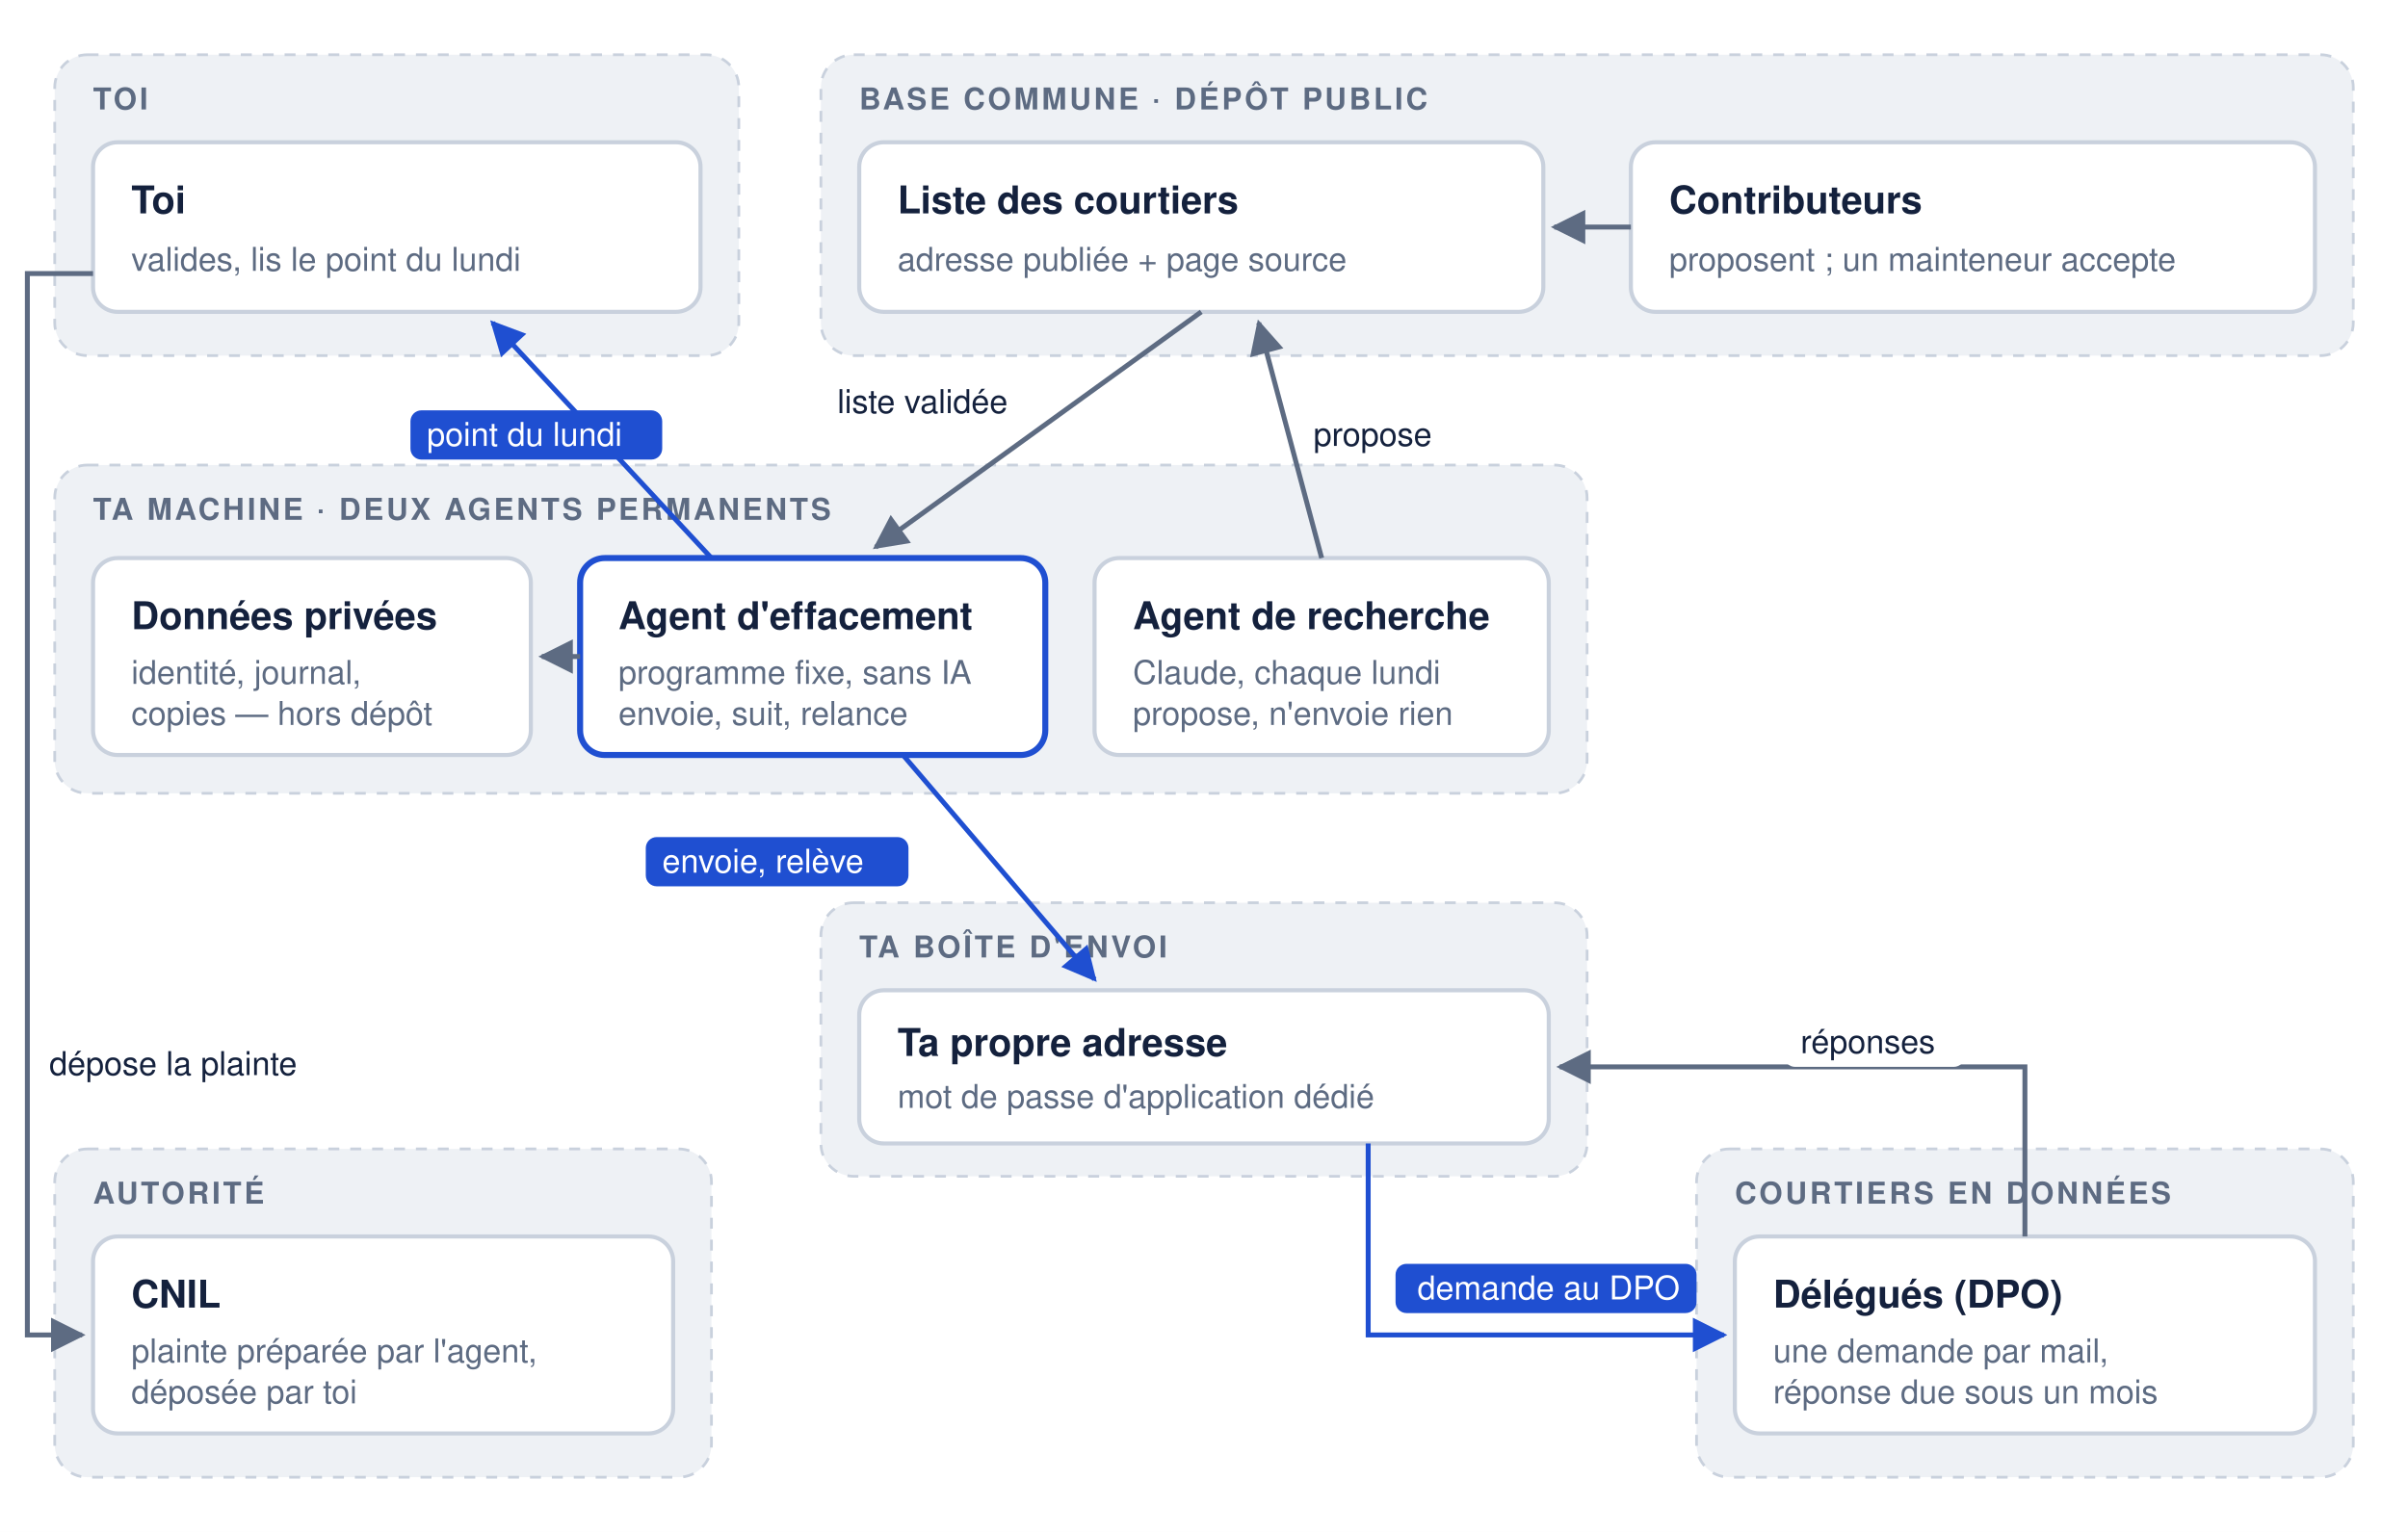
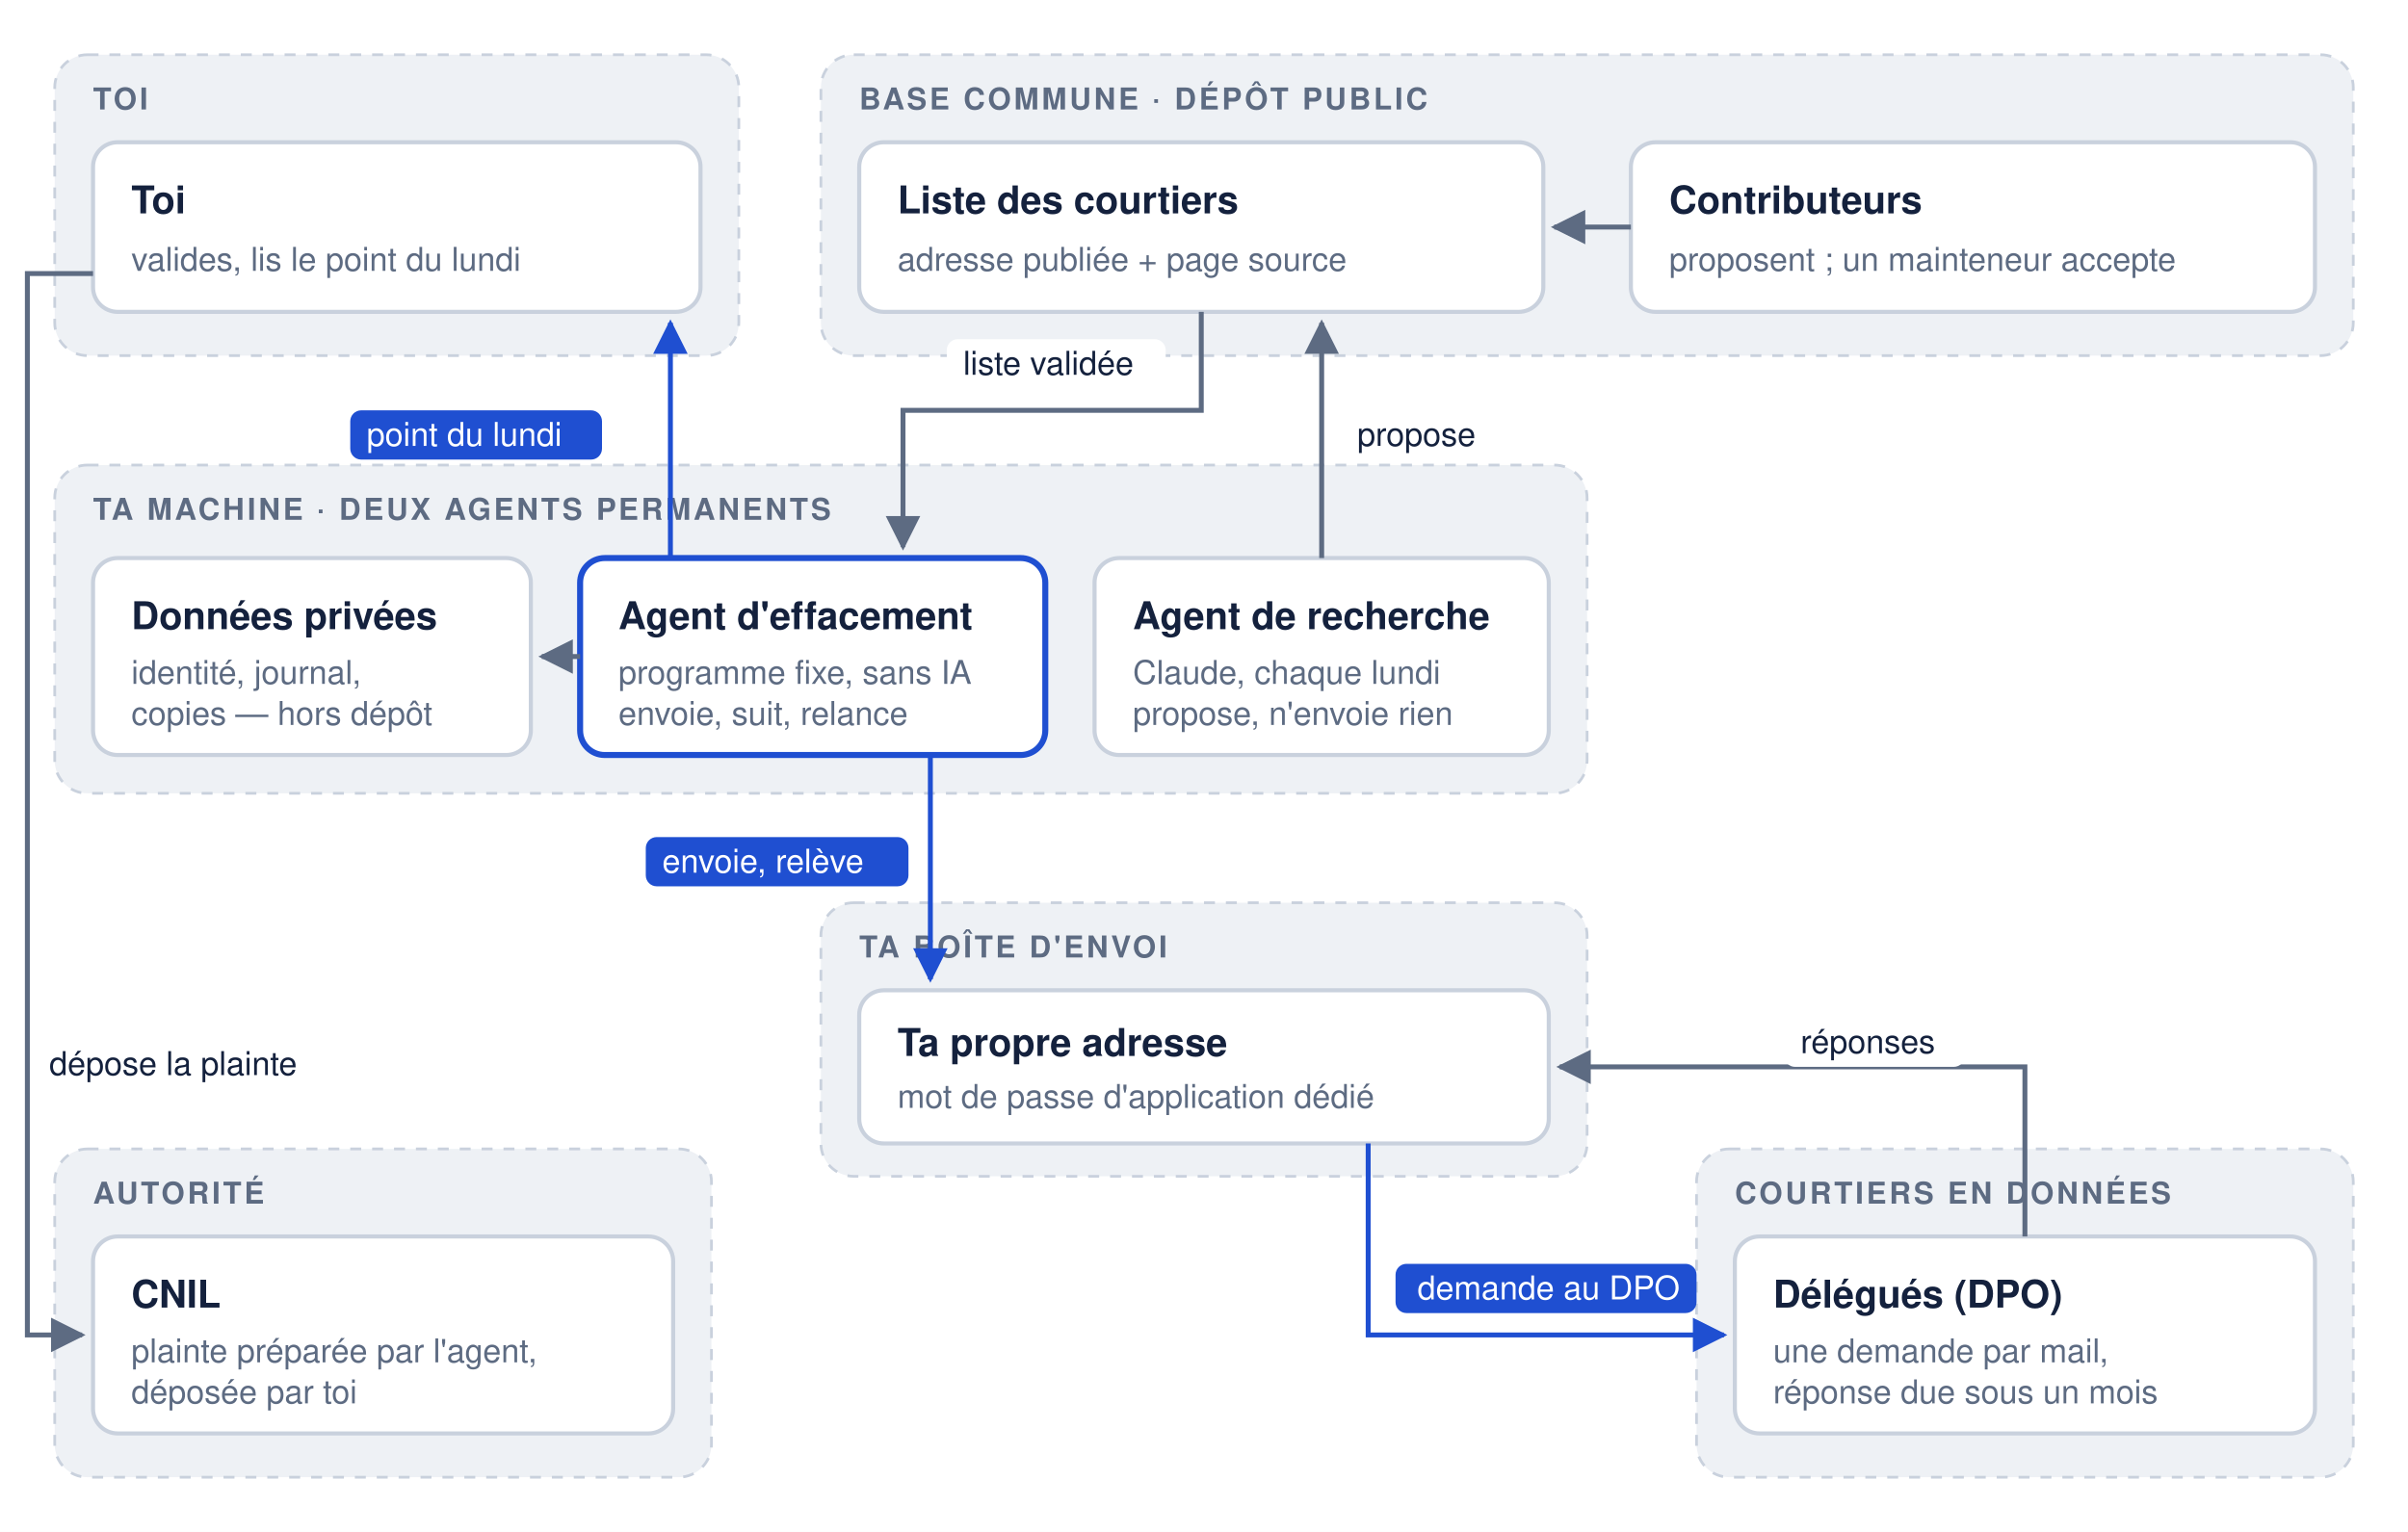
<svg xmlns="http://www.w3.org/2000/svg" viewBox="0 0 880 560" width="880" height="560" font-family="Helvetica, Arial, sans-serif">
  <defs>
    <marker id="f" viewBox="0 0 10 10" refX="9" refY="5" markerWidth="7" markerHeight="7" orient="auto-start-reverse">
      <path d="M0 0L10 5L0 10z" fill="#5d6b82" />
    </marker>
    <marker id="fa" viewBox="0 0 10 10" refX="9" refY="5" markerWidth="7" markerHeight="7" orient="auto-start-reverse">
      <path d="M0 0L10 5L0 10z" fill="#1f4fd1" />
    </marker>
  </defs>
  <rect width="880" height="560" fill="#ffffff" />
  <g font-size="11" font-weight="700" fill="#5d6b82" letter-spacing="1">
    <rect x="20" y="20" width="250" height="110" rx="12" fill="#eef1f5" stroke="#c9d1dd" stroke-dasharray="4 4" />
    <text x="34" y="40">TOI</text>
    <rect x="300" y="20" width="560" height="110" rx="12" fill="#eef1f5" stroke="#c9d1dd" stroke-dasharray="4 4" />
    <text x="314" y="40">BASE COMMUNE · DÉPÔT PUBLIC</text>
    <rect x="20" y="170" width="560" height="120" rx="12" fill="#eef1f5" stroke="#c9d1dd" stroke-dasharray="4 4" />
    <text x="34" y="190">TA MACHINE · DEUX AGENTS PERMANENTS</text>
    <rect x="300" y="330" width="280" height="100" rx="12" fill="#eef1f5" stroke="#c9d1dd" stroke-dasharray="4 4" />
    <text x="314" y="350">TA BOÎTE D'ENVOI</text>
    <rect x="620" y="420" width="240" height="120" rx="12" fill="#eef1f5" stroke="#c9d1dd" stroke-dasharray="4 4" />
    <text x="634" y="440">COURTIERS EN DONNÉES</text>
    <rect x="20" y="420" width="240" height="120" rx="12" fill="#eef1f5" stroke="#c9d1dd" stroke-dasharray="4 4" />
    <text x="34" y="440">AUTORITÉ</text>
  </g>
  <g font-size="14" fill="#14213d">
    <g>
      <rect x="34" y="52" width="222" height="62" rx="9" fill="#fff" stroke="#c9d1dd" stroke-width="1.5" />
      <text x="48" y="78" font-weight="700">Toi</text>
      <text x="48" y="99" font-size="12" fill="#5d6b82">valides, lis le point du lundi</text>
    </g>
    <g>
      <rect x="314" y="52" width="250" height="62" rx="9" fill="#fff" stroke="#c9d1dd" stroke-width="1.5" />
      <text x="328" y="78" font-weight="700">Liste des courtiers</text>
      <text x="328" y="99" font-size="12" fill="#5d6b82">adresse publiée + page source</text>
    </g>
    <g>
      <rect x="596" y="52" width="250" height="62" rx="9" fill="#fff" stroke="#c9d1dd" stroke-width="1.5" />
      <text x="610" y="78" font-weight="700">Contributeurs</text>
      <text x="610" y="99" font-size="12" fill="#5d6b82">proposent ; un mainteneur accepte</text>
    </g>
    <g>
      <rect x="34" y="204" width="160" height="72" rx="9" fill="#fff" stroke="#c9d1dd" stroke-width="1.5" />
      <text x="48" y="230" font-weight="700">Données privées</text>
      <text x="48" y="250" font-size="12" fill="#5d6b82">identité, journal,</text>
      <text x="48" y="265" font-size="12" fill="#5d6b82">copies — hors dépôt</text>
    </g>
    <g>
      <rect x="212" y="204" width="170" height="72" rx="9" fill="#fff" stroke="#1f4fd1" stroke-width="2.2" />
      <text x="226" y="230" font-weight="700">Agent d'effacement</text>
      <text x="226" y="250" font-size="12" fill="#5d6b82">programme fixe, sans IA</text>
      <text x="226" y="265" font-size="12" fill="#5d6b82">envoie, suit, relance</text>
    </g>
    <g>
      <rect x="400" y="204" width="166" height="72" rx="9" fill="#fff" stroke="#c9d1dd" stroke-width="1.5" />
      <text x="414" y="230" font-weight="700">Agent de recherche</text>
      <text x="414" y="250" font-size="12" fill="#5d6b82">Claude, chaque lundi</text>
      <text x="414" y="265" font-size="12" fill="#5d6b82">propose, n'envoie rien</text>
    </g>
    <g>
      <rect x="314" y="362" width="252" height="56" rx="9" fill="#fff" stroke="#c9d1dd" stroke-width="1.5" />
      <text x="328" y="386" font-weight="700">Ta propre adresse</text>
      <text x="328" y="405" font-size="12" fill="#5d6b82">mot de passe d'application dédié</text>
    </g>
    <g>
      <rect x="634" y="452" width="212" height="72" rx="9" fill="#fff" stroke="#c9d1dd" stroke-width="1.5" />
      <text x="648" y="478" font-weight="700">Délégués (DPO)</text>
      <text x="648" y="498" font-size="12" fill="#5d6b82">une demande par mail,</text>
      <text x="648" y="513" font-size="12" fill="#5d6b82">réponse due sous un mois</text>
    </g>
    <g>
      <rect x="34" y="452" width="212" height="72" rx="9" fill="#fff" stroke="#c9d1dd" stroke-width="1.5" />
      <text x="48" y="478" font-weight="700">CNIL</text>
      <text x="48" y="498" font-size="12" fill="#5d6b82">plainte préparée par l'agent,</text>
      <text x="48" y="513" font-size="12" fill="#5d6b82">déposée par toi</text>
    </g>
  </g>
  <g fill="none" stroke-width="1.8">
-     <path d="M439 114 L320 200" stroke="#5d6b82" marker-end="url(#f)" />
+     <path d="M439 114 V150 H330 V200" stroke="#5d6b82" marker-end="url(#f)" />
    <path d="M596 83 L568 83" stroke="#5d6b82" marker-end="url(#f)" />
-     <path d="M483 204 L460 118" stroke="#5d6b82" marker-end="url(#f)" />
+     <path d="M483 204 V118" stroke="#5d6b82" marker-end="url(#f)" />
    <path d="M212 240 L198 240" stroke="#5d6b82" marker-end="url(#f)" />
-     <path d="M260 204 L180 118" stroke="#1f4fd1" marker-end="url(#fa)" />
-     <path d="M330 276 L400 358" stroke="#1f4fd1" marker-end="url(#fa)" />
+     <path d="M245 204 V118" stroke="#1f4fd1" marker-end="url(#fa)" />
+     <path d="M340 276 V358" stroke="#1f4fd1" marker-end="url(#fa)" />
    <path d="M500 418 L500 488 L630 488" stroke="#1f4fd1" marker-end="url(#fa)" />
    <path d="M740 452 L740 390 L570 390" stroke="#5d6b82" marker-end="url(#f)" />
    <path d="M34 100 L10 100 L10 488 L30 488" stroke="#5d6b82" marker-end="url(#f)" />
  </g>
  <g font-size="12" fill="#14213d">
-     <rect x="300" y="138" width="80" height="18" rx="4" fill="#fff" />
-     <text x="306" y="151">liste validée</text>
-     <rect x="474" y="150" width="56" height="18" rx="4" fill="#fff" />
-     <text x="480" y="163">propose</text>
-     <rect x="150" y="150" width="92" height="18" rx="4" fill="#1f4fd1" />
-     <text x="156" y="163" fill="#fff">point du lundi</text>
+     <rect x="346" y="124" width="80" height="18" rx="4" fill="#fff" />
+     <text x="352" y="137">liste validée</text>
+     <rect x="490" y="150" width="56" height="18" rx="4" fill="#fff" />
+     <text x="496" y="163">propose</text>
+     <rect x="128" y="150" width="92" height="18" rx="4" fill="#1f4fd1" />
+     <text x="134" y="163" fill="#fff">point du lundi</text>
    <rect x="236" y="306" width="96" height="18" rx="4" fill="#1f4fd1" />
    <text x="242" y="319" fill="#fff">envoie, relève</text>
    <rect x="510" y="462" width="110" height="18" rx="4" fill="#1f4fd1" />
    <text x="518" y="475" fill="#fff">demande au DPO</text>
    <rect x="652" y="372" width="66" height="18" rx="4" fill="#fff" />
    <text x="658" y="385">réponses</text>
    <rect x="14" y="380" width="120" height="18" rx="4" fill="#fff" />
    <text x="18" y="393">dépose la plainte</text>
  </g>
</svg>
